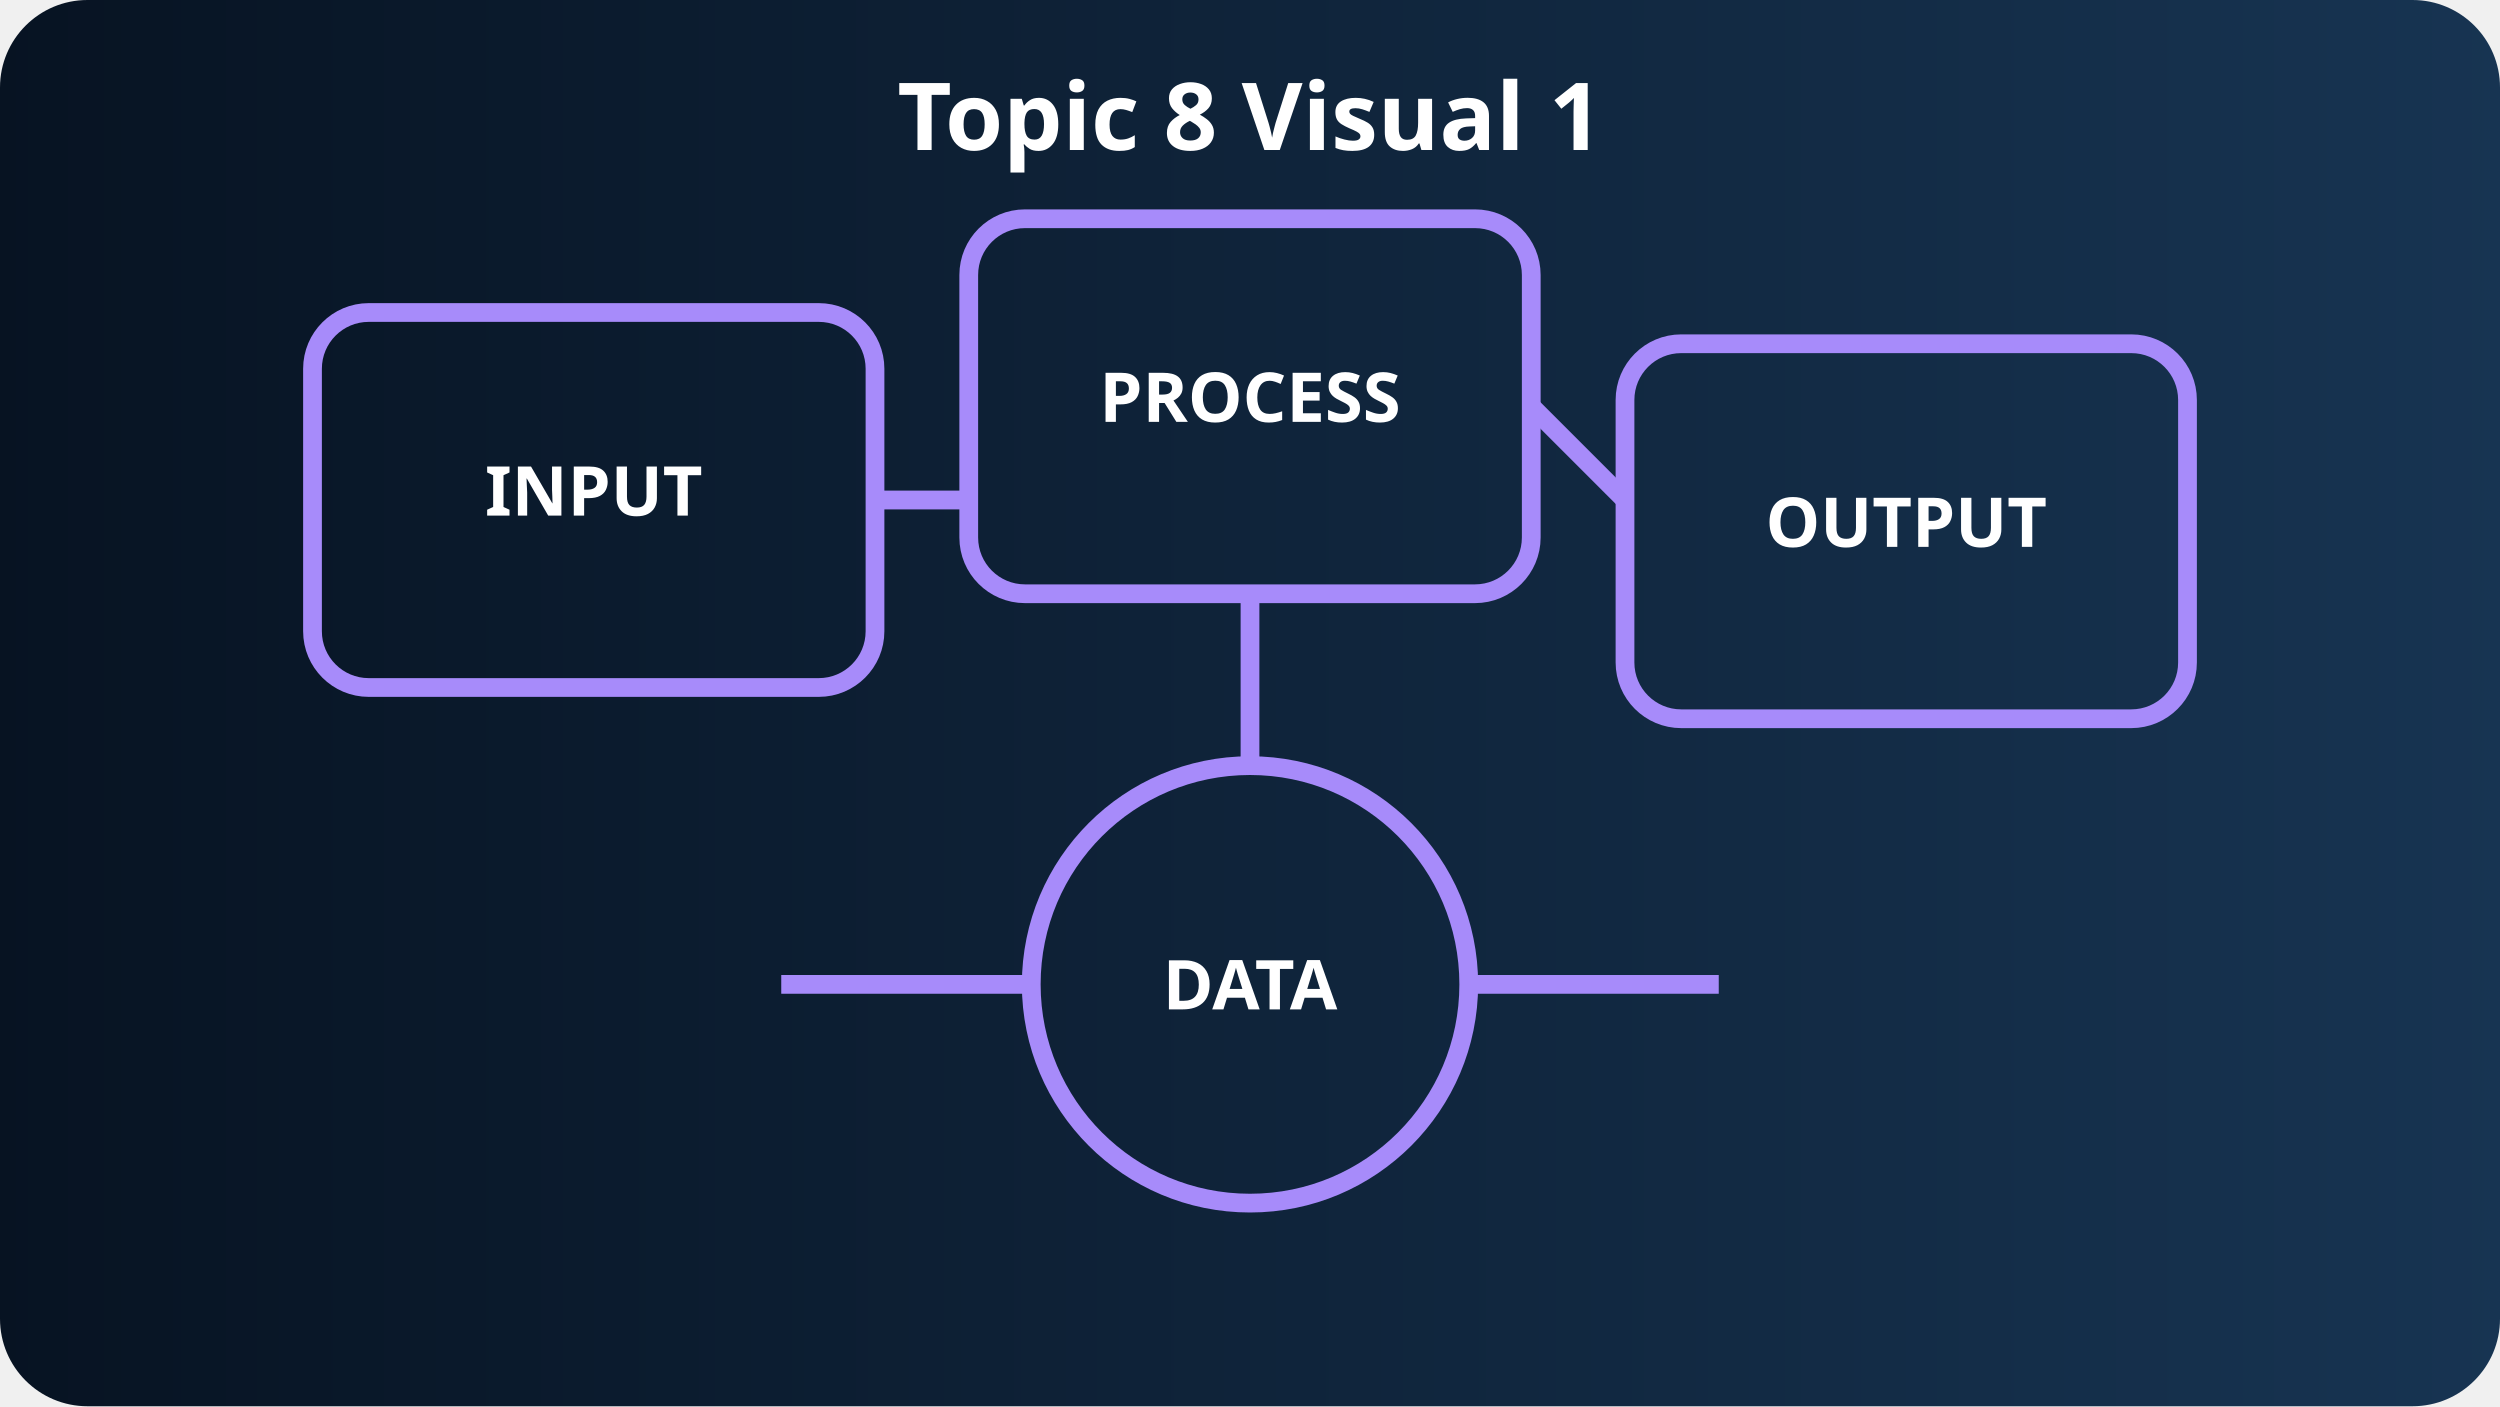
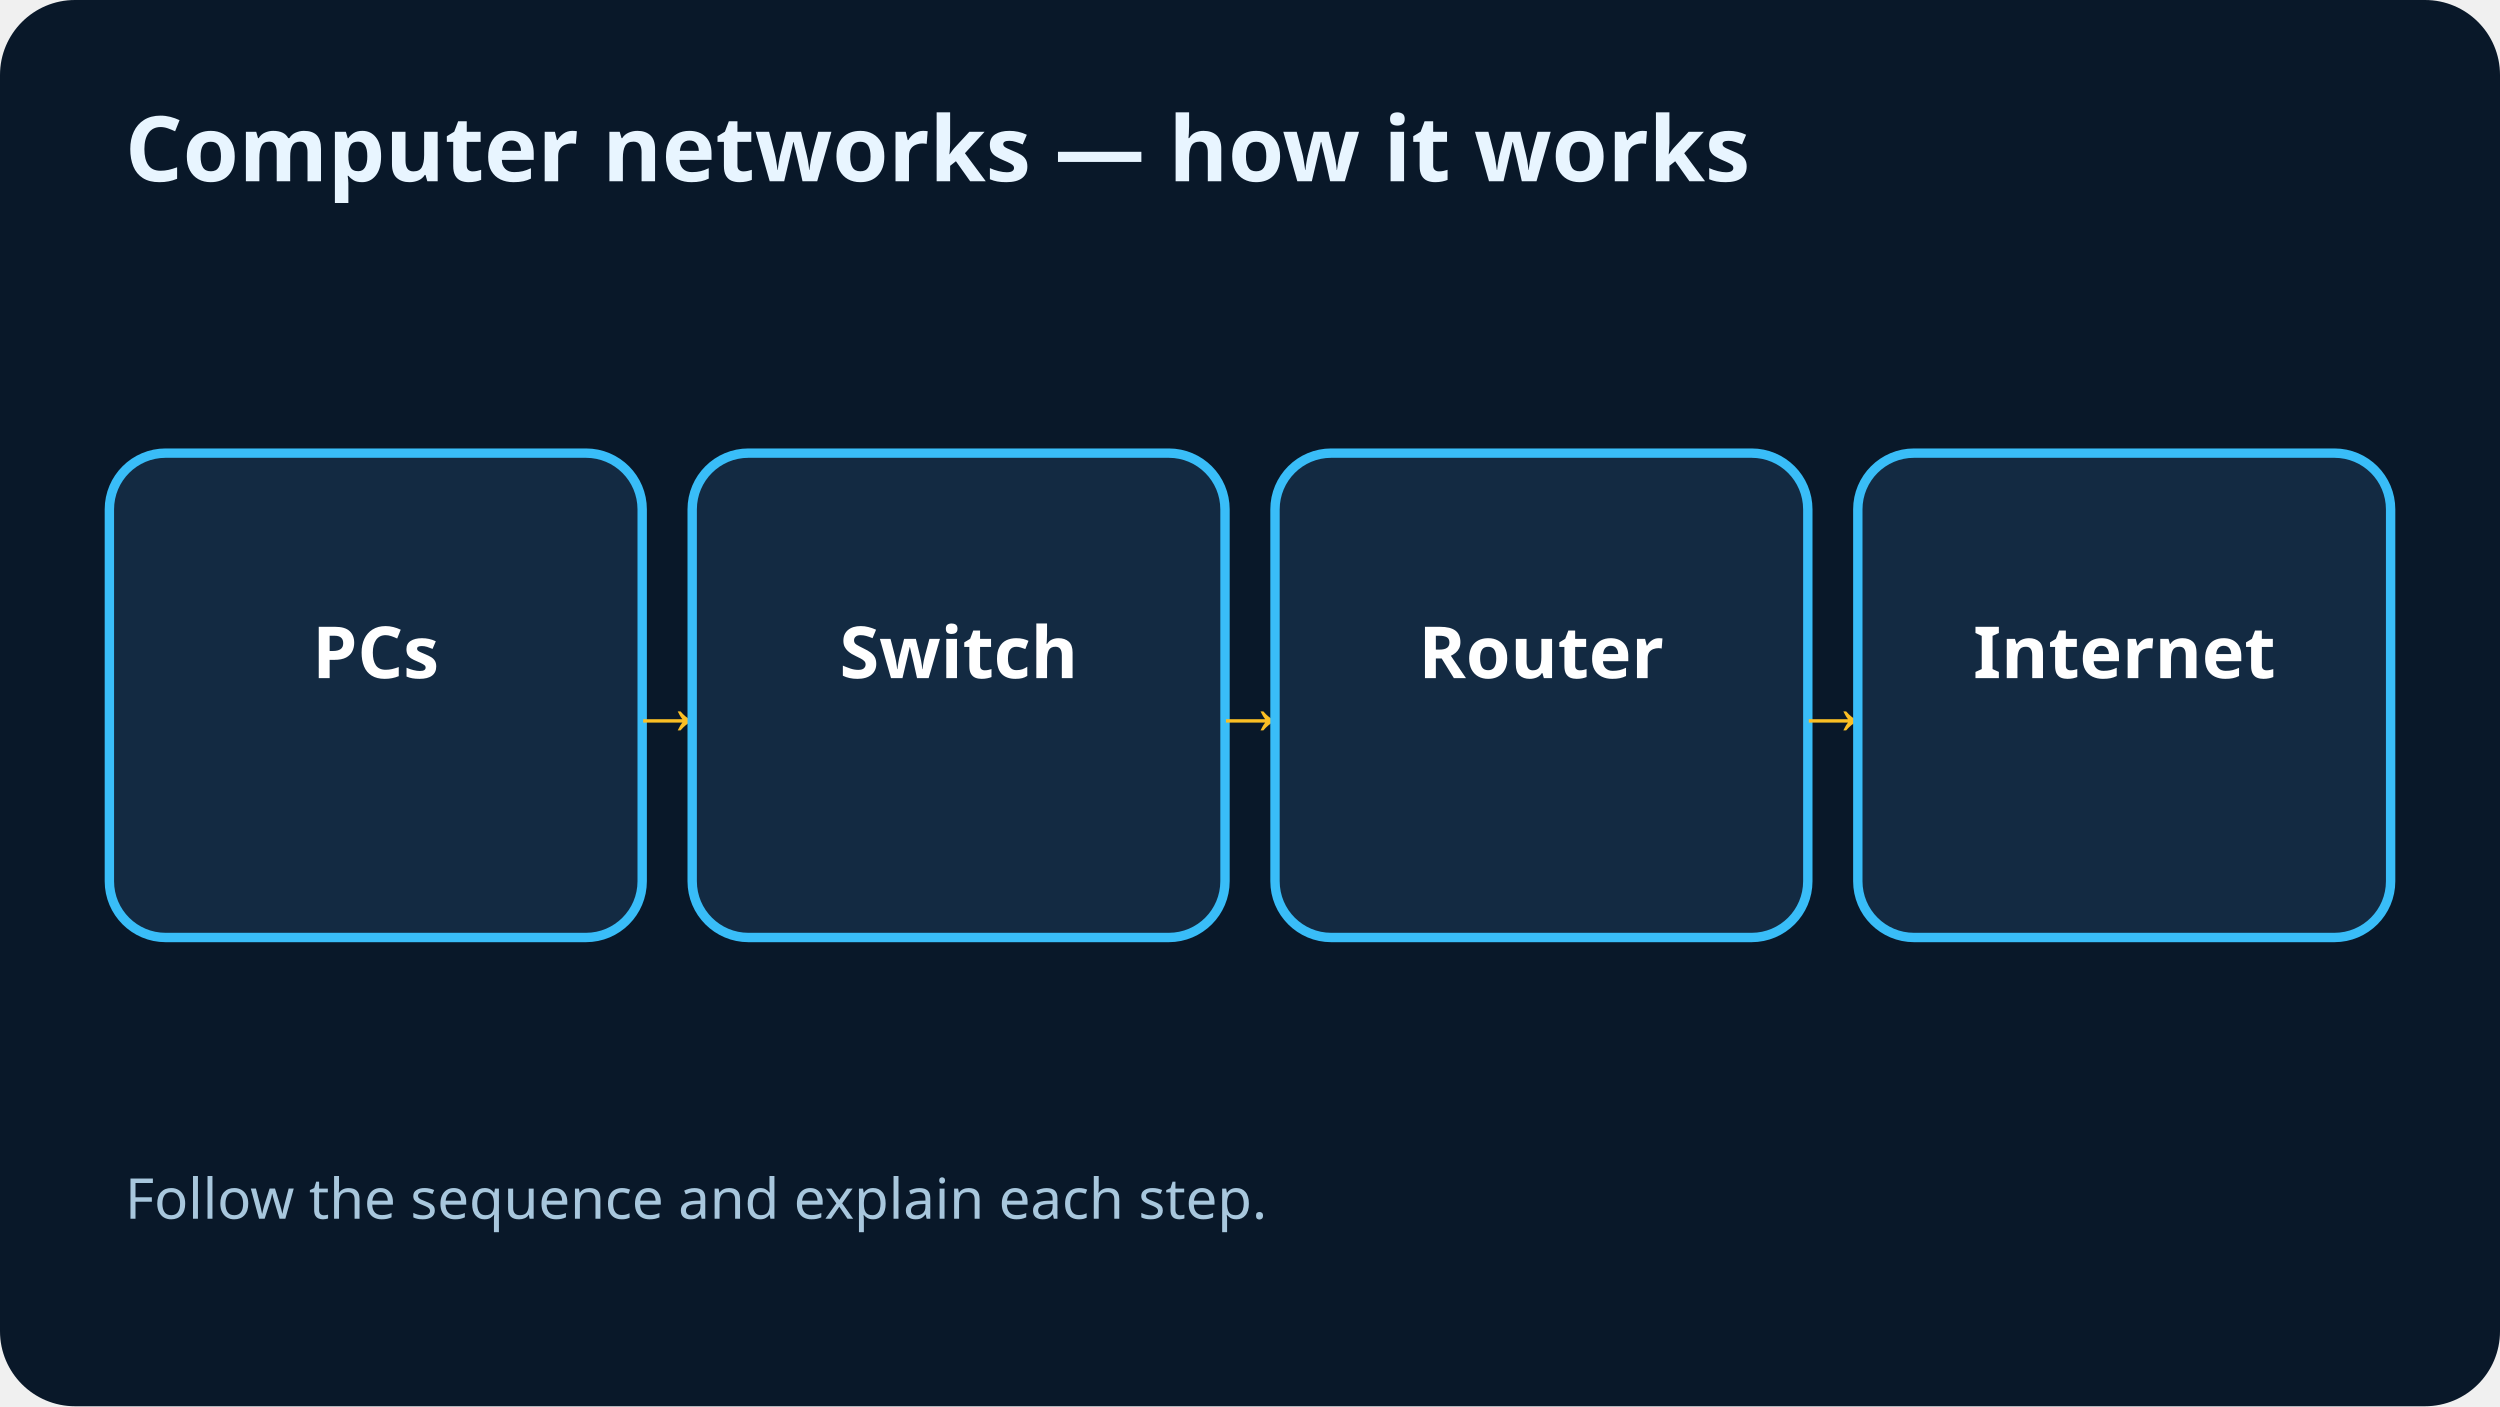
- <svg xmlns="http://www.w3.org/2000/svg" viewBox="0 0 800 450">
-   <defs>
-     <linearGradient id="g" x1="0" x2="1">
-       <stop stop-color="#071322" />
-       <stop offset="1" stop-color="#173452" />
-     </linearGradient>
-   </defs>
-   <rect width="800" height="450" rx="28" fill="url(#g)" />
-   <g fill="none" stroke="#a78bfa" stroke-width="6">
-     <rect x="100" y="100" width="180" height="120" rx="18" />
-     <rect x="310" y="70" width="180" height="120" rx="18" />
-     <rect x="520" y="110" width="180" height="120" rx="18" />
-     <path d="M280 160h30M490 130l30 30" />
-     <circle cx="400" cy="315" r="70" />
-     <path d="M400 245v-55M330 315h-80M470 315h80" />
-   </g>
-   <g fill="white" font-family="system-ui" font-weight="800" text-anchor="middle">
-     <text x="400" y="48" font-size="30">Topic 8 Visual 1</text>
-     <text x="190" y="165" font-size="22">INPUT</text>
-     <text x="400" y="135" font-size="22">PROCESS</text>
-     <text x="610" y="175" font-size="22">OUTPUT</text>
-     <text x="400" y="323" font-size="22">DATA</text>
-   </g>
+ <svg xmlns="http://www.w3.org/2000/svg" viewBox="0 0 800 450" role="img" aria-label="Computer networks diagram">
+   <rect width="800" height="450" rx="24" fill="#091829" />
+   <text x="40" y="58" fill="#e8f5ff" font-size="29" font-family="system-ui" font-weight="bold">Computer networks — how it works</text>
+   <rect x="35.0" y="145" width="170.5" height="155" rx="18" fill="#132a42" stroke="#39bdf8" stroke-width="3" />
+   <text x="120.2" y="217" text-anchor="middle" fill="white" font-family="system-ui" font-weight="bold" font-size="23">PCs</text>
+   <text x="213.5" y="235" text-anchor="middle" fill="#fbbf24" font-size="26">→</text>
+   <rect x="221.5" y="145" width="170.5" height="155" rx="18" fill="#132a42" stroke="#39bdf8" stroke-width="3" />
+   <text x="306.8" y="217" text-anchor="middle" fill="white" font-family="system-ui" font-weight="bold" font-size="23">Switch</text>
+   <text x="400.0" y="235" text-anchor="middle" fill="#fbbf24" font-size="26">→</text>
+   <rect x="408.0" y="145" width="170.5" height="155" rx="18" fill="#132a42" stroke="#39bdf8" stroke-width="3" />
+   <text x="493.2" y="217" text-anchor="middle" fill="white" font-family="system-ui" font-weight="bold" font-size="23">Router</text>
+   <text x="586.5" y="235" text-anchor="middle" fill="#fbbf24" font-size="26">→</text>
+   <rect x="594.5" y="145" width="170.5" height="155" rx="18" fill="#132a42" stroke="#39bdf8" stroke-width="3" />
+   <text x="679.8" y="217" text-anchor="middle" fill="white" font-family="system-ui" font-weight="bold" font-size="23">Internet</text>
+   <text x="40" y="390" fill="#a8c7dd" font-family="system-ui" font-size="18">Follow the sequence and explain each step.</text>
</svg>
